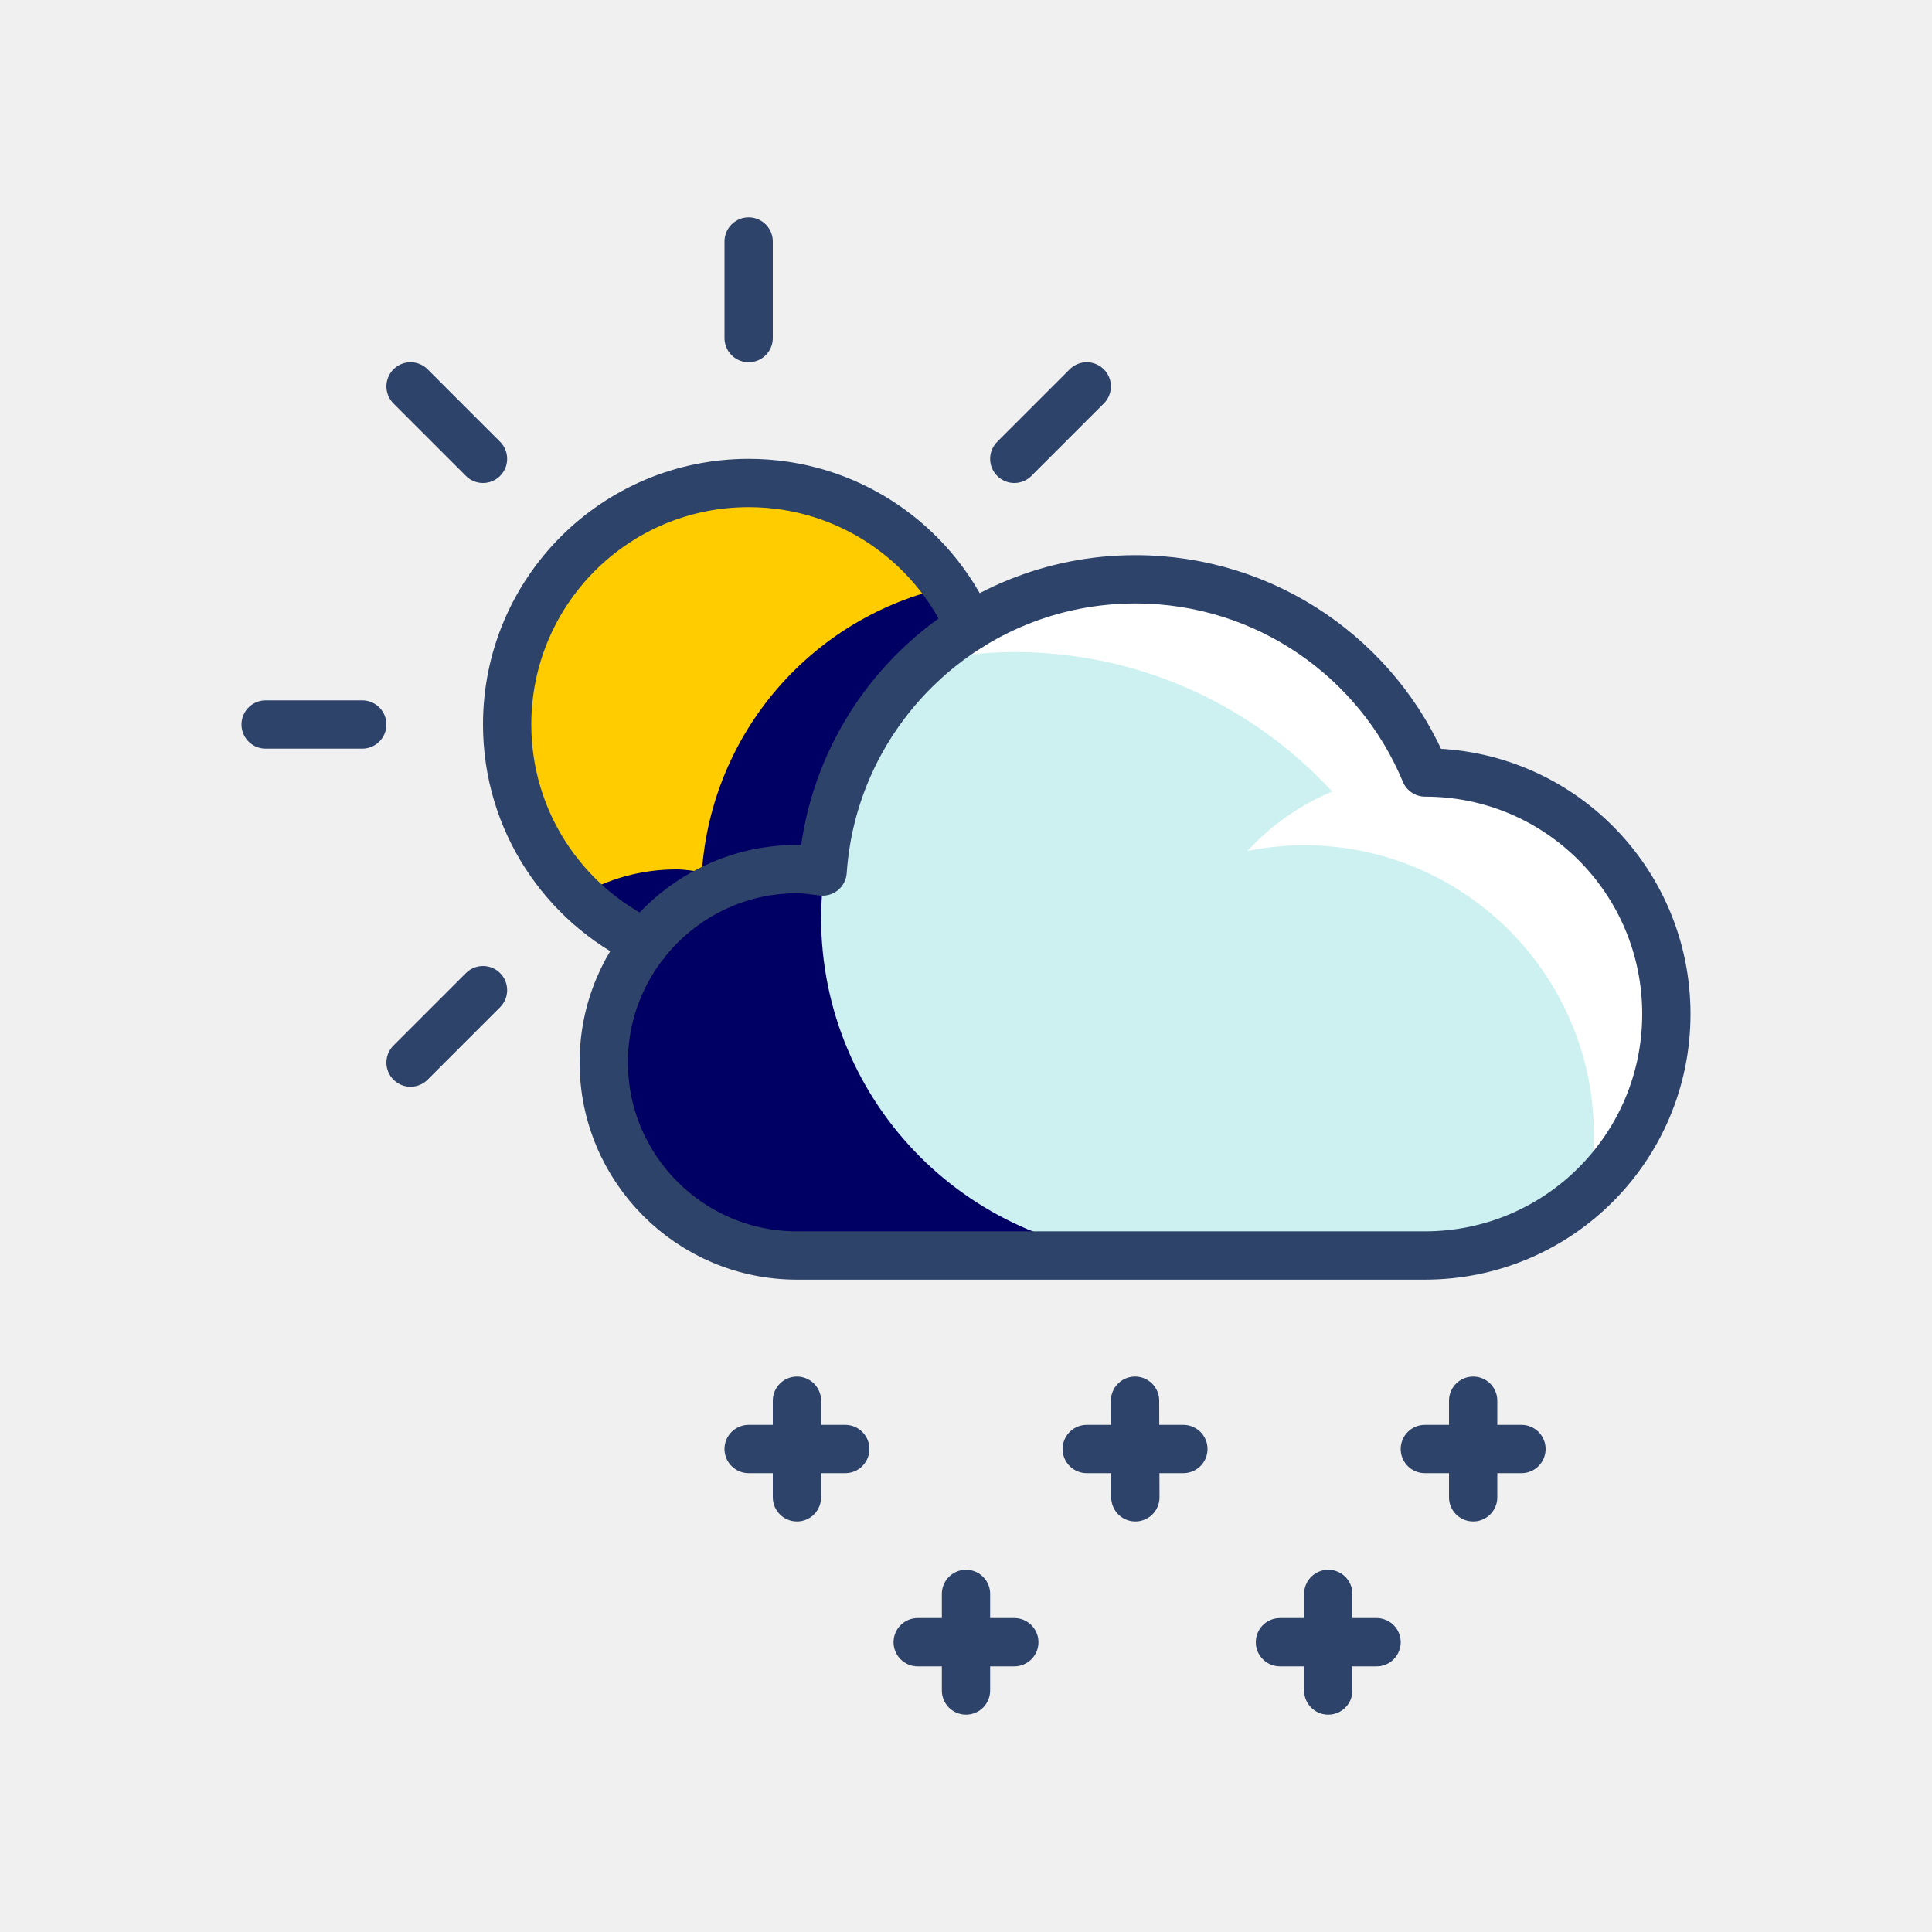
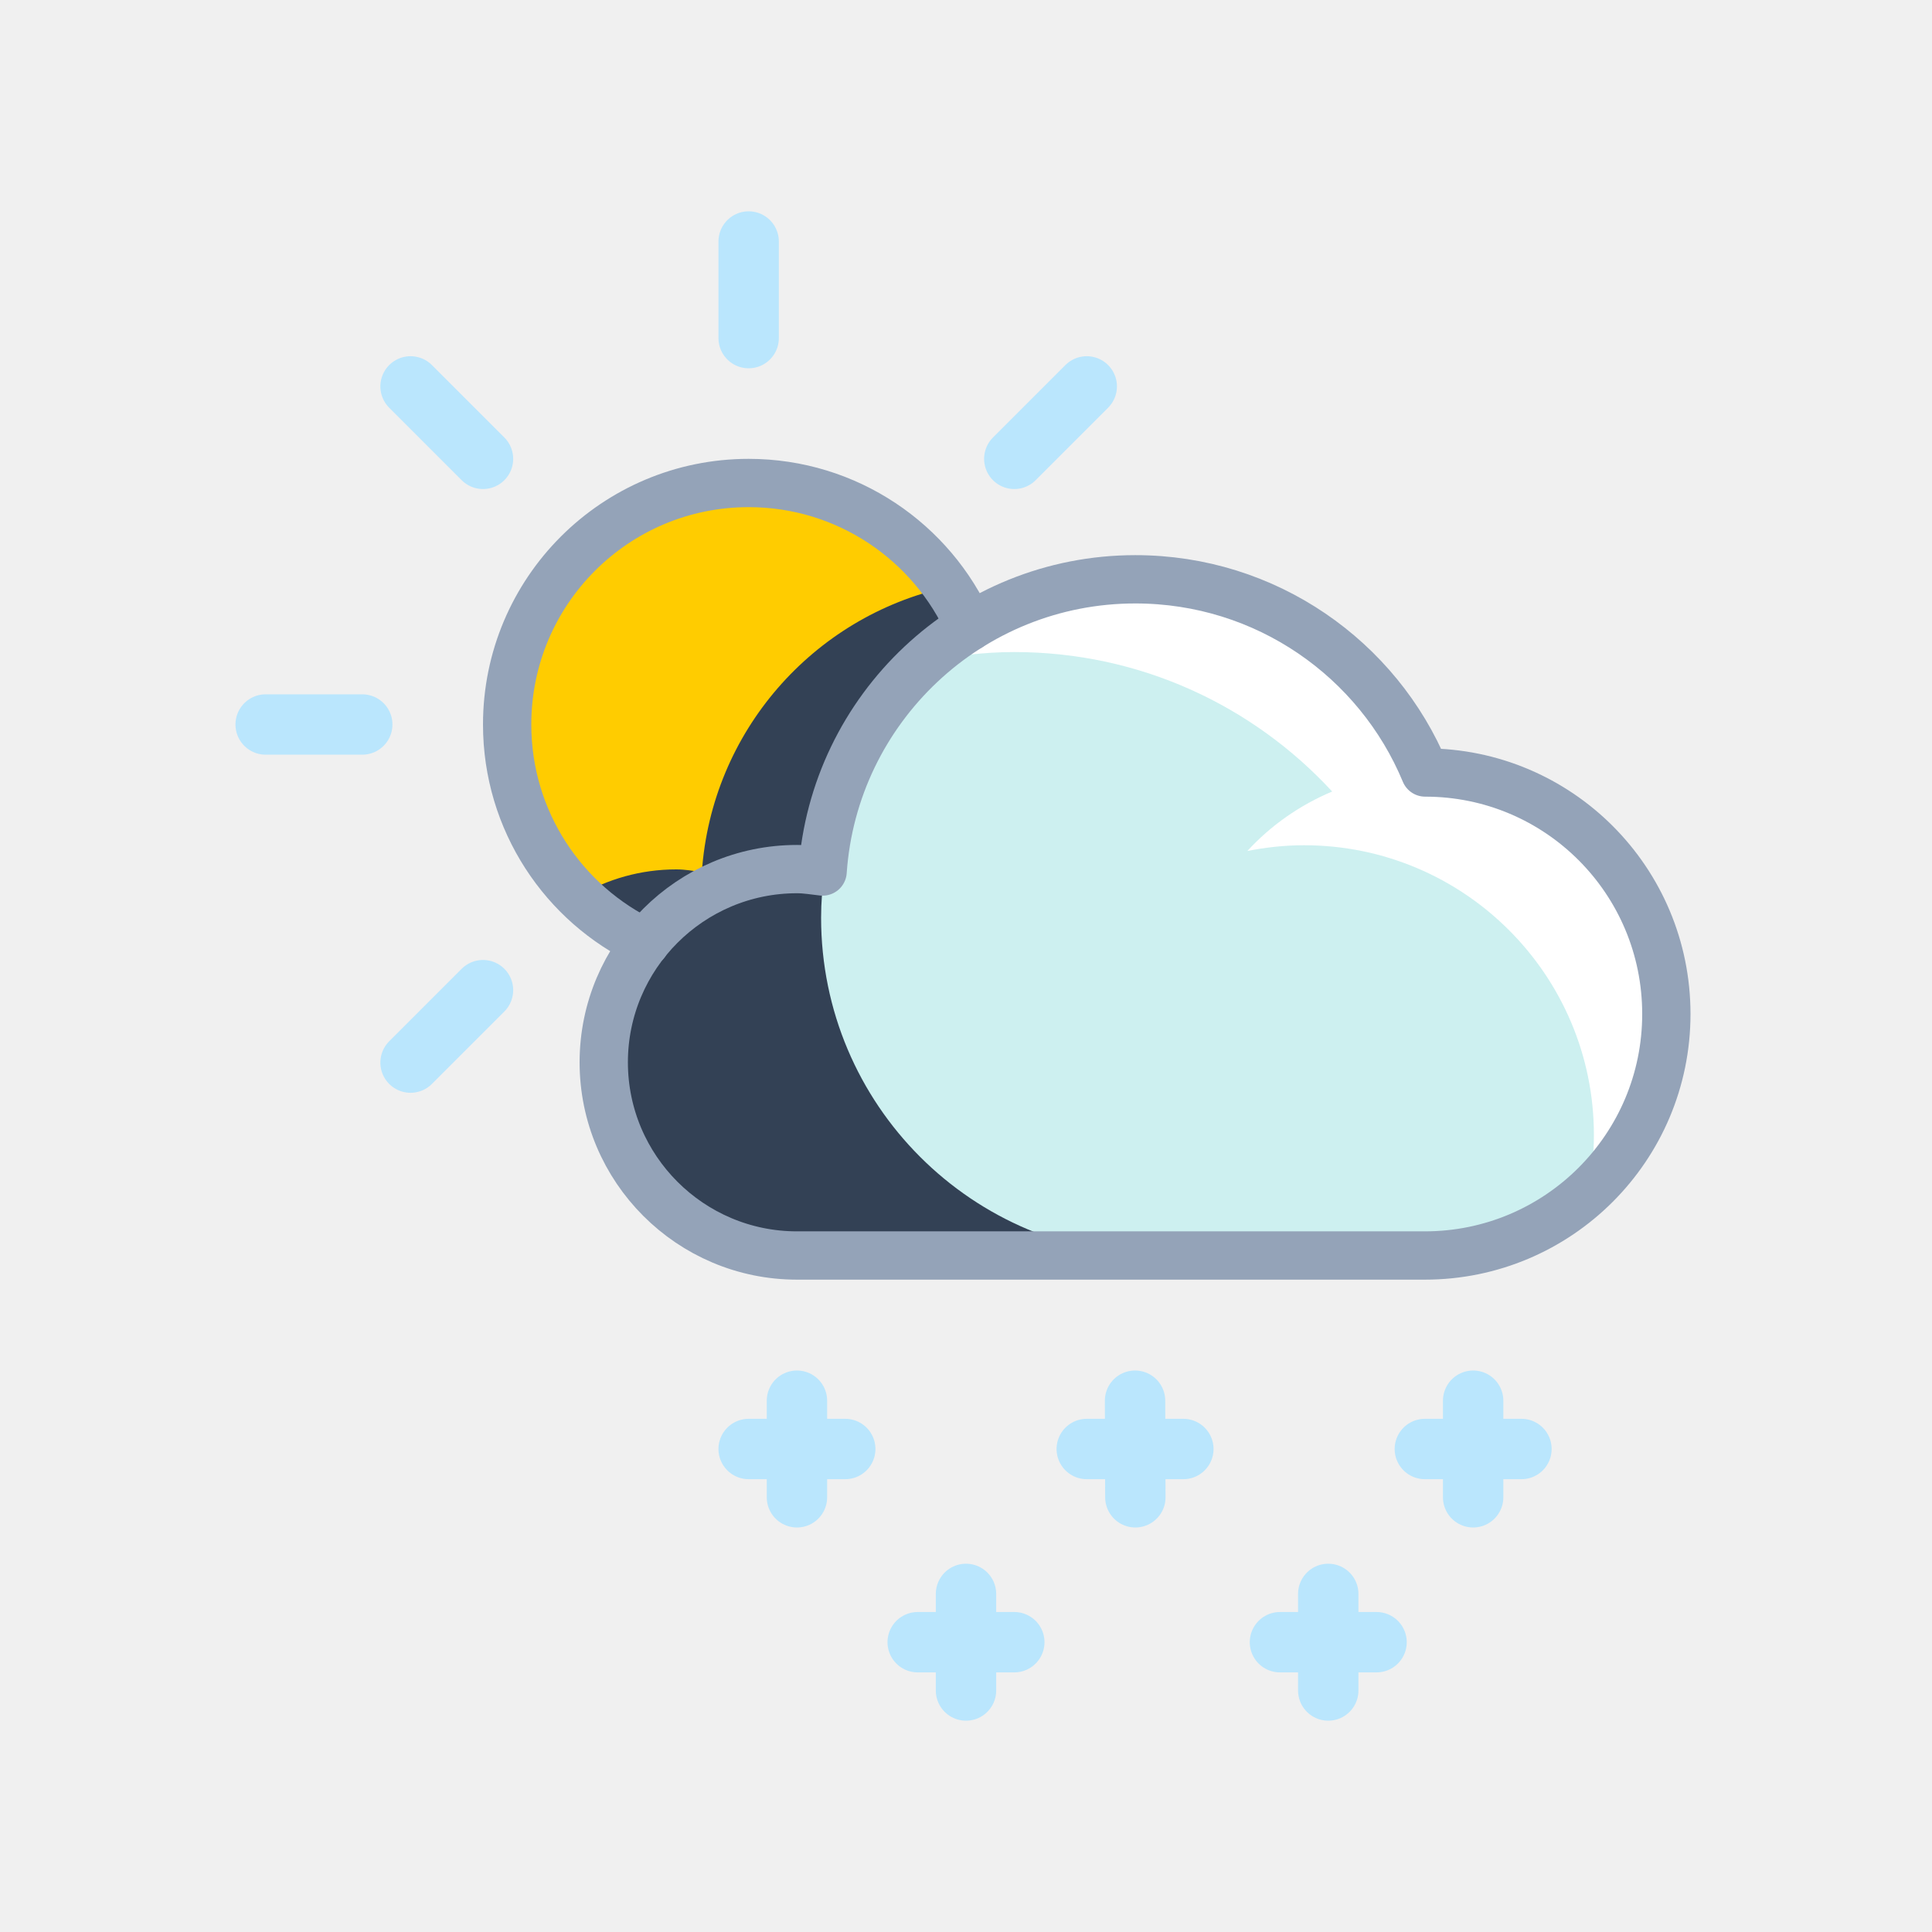
<svg xmlns="http://www.w3.org/2000/svg" viewBox="0 0 64 64" width="64" height="64" fill="none">
  <path d="M47.21,25.60 C45.65,21.84 41.94,19.20 37.62,19.20 C32.11,19.20 27.62,23.48 27.25,28.89 C26.97,28.85 26.70,28.80 26.40,28.80 C22.87,28.80 20.00,31.67 20.00,35.20 C20.00,38.74 22.87,41.60 26.40,41.60 L47.20,41.60 C51.62,41.60 55.20,38.02 55.20,33.60 C55.20,29.18 51.63,25.60 47.21,25.60" fill="#cdf0f0" />
-   <path d="M27.20,30.40 C27.20,29.89 27.24,29.40 27.31,28.91 L27.25,28.86 C27.25,28.87 27.25,28.88 27.25,28.89 C26.97,28.85 26.70,28.80 26.40,28.80 C22.87,28.80 20.00,31.67 20.00,35.20 C20.00,38.73 22.87,41.60 26.40,41.60 L38.40,41.60 C32.21,41.60 27.20,36.59 27.20,30.40" fill="#000064" />
+   <path d="M27.20,30.40 C27.20,29.89 27.24,29.40 27.31,28.91 L27.25,28.86 C27.25,28.87 27.25,28.88 27.25,28.89 C26.97,28.85 26.70,28.80 26.40,28.80 C22.87,28.80 20.00,31.67 20.00,35.20 C20.00,38.73 22.87,41.60 26.40,41.60 L38.40,41.60 C32.21,41.60 27.20,36.59 27.20,30.40" fill="#334155" />
  <path d="M44.13,26.22 C43.06,26.67 42.10,27.34 41.32,28.19 C41.93,28.07 42.55,28.00 43.20,28.00 C48.50,28.00 52.80,32.30 52.80,37.60 C52.80,38.24 52.73,38.87 52.61,39.48 C54.20,38.02 55.20,35.93 55.20,33.60 C55.20,29.36 51.89,25.89 47.72,25.63 C47.72,25.63 47.71,25.63 47.71,25.62 C47.55,25.61 47.38,25.60 47.21,25.60 C45.65,21.84 41.94,19.20 37.62,19.20 C34.91,19.20 32.45,20.24 30.60,21.93 C31.57,21.73 32.57,21.60 33.60,21.60 C37.77,21.60 41.51,23.38 44.13,26.22" fill="#ffffff" />
  <path d="M26.40,28.80 C26.69,28.80 26.97,28.85 27.24,28.89 C27.48,25.46 29.37,22.50 32.12,20.78 L32.12,20.78 C30.87,17.97 28.06,16.01 24.80,16.01 C20.38,16.01 16.80,19.59 16.80,24.01 C16.80,27.21 18.67,29.96 21.37,31.25 L21.37,31.25 C22.55,29.76 24.36,28.80 26.40,28.80" fill="#ffcc00" />
-   <path d="M21.37,31.25 L21.37,31.25 C22.55,29.76 24.36,28.80 26.40,28.80 C26.69,28.80 26.97,28.85 27.24,28.89 C27.48,25.46 29.37,22.50 32.12,20.78 L32.12,20.78 C31.91,20.31 31.66,19.87 31.37,19.45 C26.93,20.43 23.57,24.24 23.25,28.89 C22.97,28.85 22.70,28.80 22.40,28.80 C21.23,28.80 20.12,29.12 19.18,29.68 C19.82,30.31 20.55,30.85 21.37,31.25" fill="#000064" />
-   <path d="M26.40,46.40 L26.40,49.60" fill="none" stroke="#2e4369" stroke-width="1.60" stroke-linecap="round" stroke-linejoin="round" />
-   <path d="M28.00,48.00 L24.80,48.00" fill="none" stroke="#2e4369" stroke-width="1.60" stroke-linecap="round" stroke-linejoin="round" />
-   <path d="M39.20,48.00 L36.00,48.00" fill="none" stroke="#2e4369" stroke-width="1.60" stroke-linecap="round" stroke-linejoin="round" />
-   <path d="M37.61,49.60 L37.60,46.40" fill="none" stroke="#2e4369" stroke-width="1.60" stroke-linecap="round" stroke-linejoin="round" />
-   <path d="M33.60,54.40 L30.40,54.40" fill="none" stroke="#2e4369" stroke-width="1.60" stroke-linecap="round" stroke-linejoin="round" />
-   <path d="M32.00,56.00 L32.00,52.80" fill="none" stroke="#2e4369" stroke-width="1.60" stroke-linecap="round" stroke-linejoin="round" />
-   <path d="M44.00,52.80 L44.00,56.00" fill="none" stroke="#2e4369" stroke-width="1.60" stroke-linecap="round" stroke-linejoin="round" />
-   <path d="M45.60,54.40 L42.40,54.40" fill="none" stroke="#2e4369" stroke-width="1.60" stroke-linecap="round" stroke-linejoin="round" />
-   <path d="M48.80,46.40 L48.80,49.60" fill="none" stroke="#2e4369" stroke-width="1.60" stroke-linecap="round" stroke-linejoin="round" />
-   <path d="M50.40,48.00 L47.20,48.00" fill="none" stroke="#2e4369" stroke-width="1.60" stroke-linecap="round" stroke-linejoin="round" />
-   <path d="M21.38,31.23 C18.67,29.95 16.80,27.19 16.80,24.00 C16.80,19.58 20.38,16.00 24.80,16.00 C28.07,16.00 30.88,17.96 32.12,20.76" fill="none" stroke="#2e4369" stroke-width="1.60" stroke-linecap="round" stroke-linejoin="round" />
-   <path d="M24.80,8.00 L24.80,11.20" fill="none" stroke="#2e4369" stroke-width="1.60" stroke-linecap="round" stroke-linejoin="round" />
-   <path d="M12.00,24.00 L8.80,24.00" fill="none" stroke="#2e4369" stroke-width="1.60" stroke-linecap="round" stroke-linejoin="round" />
-   <path d="M13.60,12.80 L16.00,15.20" fill="none" stroke="#2e4369" stroke-width="1.60" stroke-linecap="round" stroke-linejoin="round" />
-   <path d="M36.00,12.80 L33.60,15.20" fill="none" stroke="#2e4369" stroke-width="1.60" stroke-linecap="round" stroke-linejoin="round" />
-   <path d="M16.00,32.80 L13.60,35.20" fill="none" stroke="#2e4369" stroke-width="1.60" stroke-linecap="round" stroke-linejoin="round" />
-   <path d="M47.21,25.59 C45.65,21.83 41.94,19.19 37.61,19.19 C32.11,19.19 27.62,23.47 27.25,28.87 C26.97,28.84 26.70,28.79 26.40,28.79 C22.87,28.79 20.00,31.66 20.00,35.19 C20.00,38.72 22.87,41.59 26.40,41.59 L47.20,41.59 C51.62,41.59 55.20,38.01 55.20,33.59 C55.20,29.17 51.63,25.59 47.21,25.59" fill="none" stroke="#2e4369" stroke-width="1.60" stroke-linecap="round" stroke-linejoin="round" />
+   <path d="M21.37,31.25 L21.37,31.25 C22.55,29.76 24.36,28.80 26.40,28.80 C26.69,28.80 26.97,28.85 27.24,28.89 C27.48,25.46 29.37,22.50 32.12,20.78 L32.12,20.78 C31.91,20.31 31.66,19.87 31.37,19.45 C26.93,20.43 23.57,24.24 23.25,28.89 C22.97,28.85 22.70,28.80 22.40,28.80 C21.23,28.80 20.12,29.12 19.18,29.68 C19.82,30.31 20.55,30.85 21.37,31.25" fill="#334155" />
+   <path d="M26.40,46.40 L26.40,49.60" fill="none" stroke="#bae6fd" stroke-width="2.0" stroke-linecap="round" stroke-linejoin="round" />
+   <path d="M28.00,48.00 L24.80,48.00" fill="none" stroke="#bae6fd" stroke-width="2.0" stroke-linecap="round" stroke-linejoin="round" />
+   <path d="M39.20,48.00 L36.00,48.00" fill="none" stroke="#bae6fd" stroke-width="2.0" stroke-linecap="round" stroke-linejoin="round" />
+   <path d="M37.61,49.60 L37.60,46.40" fill="none" stroke="#bae6fd" stroke-width="2.0" stroke-linecap="round" stroke-linejoin="round" />
+   <path d="M33.60,54.40 L30.40,54.40" fill="none" stroke="#bae6fd" stroke-width="2.0" stroke-linecap="round" stroke-linejoin="round" />
+   <path d="M32.00,56.00 L32.00,52.80" fill="none" stroke="#bae6fd" stroke-width="2.0" stroke-linecap="round" stroke-linejoin="round" />
+   <path d="M44.00,52.80 L44.00,56.00" fill="none" stroke="#bae6fd" stroke-width="2.0" stroke-linecap="round" stroke-linejoin="round" />
+   <path d="M45.60,54.40 L42.40,54.40" fill="none" stroke="#bae6fd" stroke-width="2.0" stroke-linecap="round" stroke-linejoin="round" />
+   <path d="M48.80,46.40 L48.80,49.60" fill="none" stroke="#bae6fd" stroke-width="2.0" stroke-linecap="round" stroke-linejoin="round" />
+   <path d="M50.40,48.00 L47.20,48.00" fill="none" stroke="#bae6fd" stroke-width="2.0" stroke-linecap="round" stroke-linejoin="round" />
+   <path d="M21.38,31.23 C18.67,29.95 16.80,27.19 16.80,24.00 C16.80,19.58 20.38,16.00 24.80,16.00 C28.07,16.00 30.88,17.96 32.12,20.76" fill="none" stroke="#94a3b8" stroke-width="1.60" stroke-linecap="round" stroke-linejoin="round" />
+   <path d="M24.80,8.00 L24.80,11.20" fill="none" stroke="#bae6fd" stroke-width="2.0" stroke-linecap="round" stroke-linejoin="round" />
+   <path d="M12.00,24.00 L8.80,24.00" fill="none" stroke="#bae6fd" stroke-width="2.0" stroke-linecap="round" stroke-linejoin="round" />
+   <path d="M13.60,12.80 L16.00,15.20" fill="none" stroke="#bae6fd" stroke-width="2.0" stroke-linecap="round" stroke-linejoin="round" />
+   <path d="M36.00,12.80 L33.60,15.20" fill="none" stroke="#bae6fd" stroke-width="2.0" stroke-linecap="round" stroke-linejoin="round" />
+   <path d="M16.00,32.80 L13.60,35.20" fill="none" stroke="#bae6fd" stroke-width="2.0" stroke-linecap="round" stroke-linejoin="round" />
+   <path d="M47.21,25.59 C45.65,21.83 41.94,19.19 37.61,19.19 C32.11,19.19 27.62,23.47 27.25,28.87 C26.97,28.84 26.70,28.79 26.40,28.79 C22.87,28.79 20.00,31.66 20.00,35.19 C20.00,38.72 22.87,41.59 26.40,41.59 L47.20,41.59 C51.62,41.59 55.20,38.01 55.20,33.59 C55.20,29.17 51.63,25.59 47.21,25.59" fill="none" stroke="#94a3b8" stroke-width="1.60" stroke-linecap="round" stroke-linejoin="round" />
</svg>
